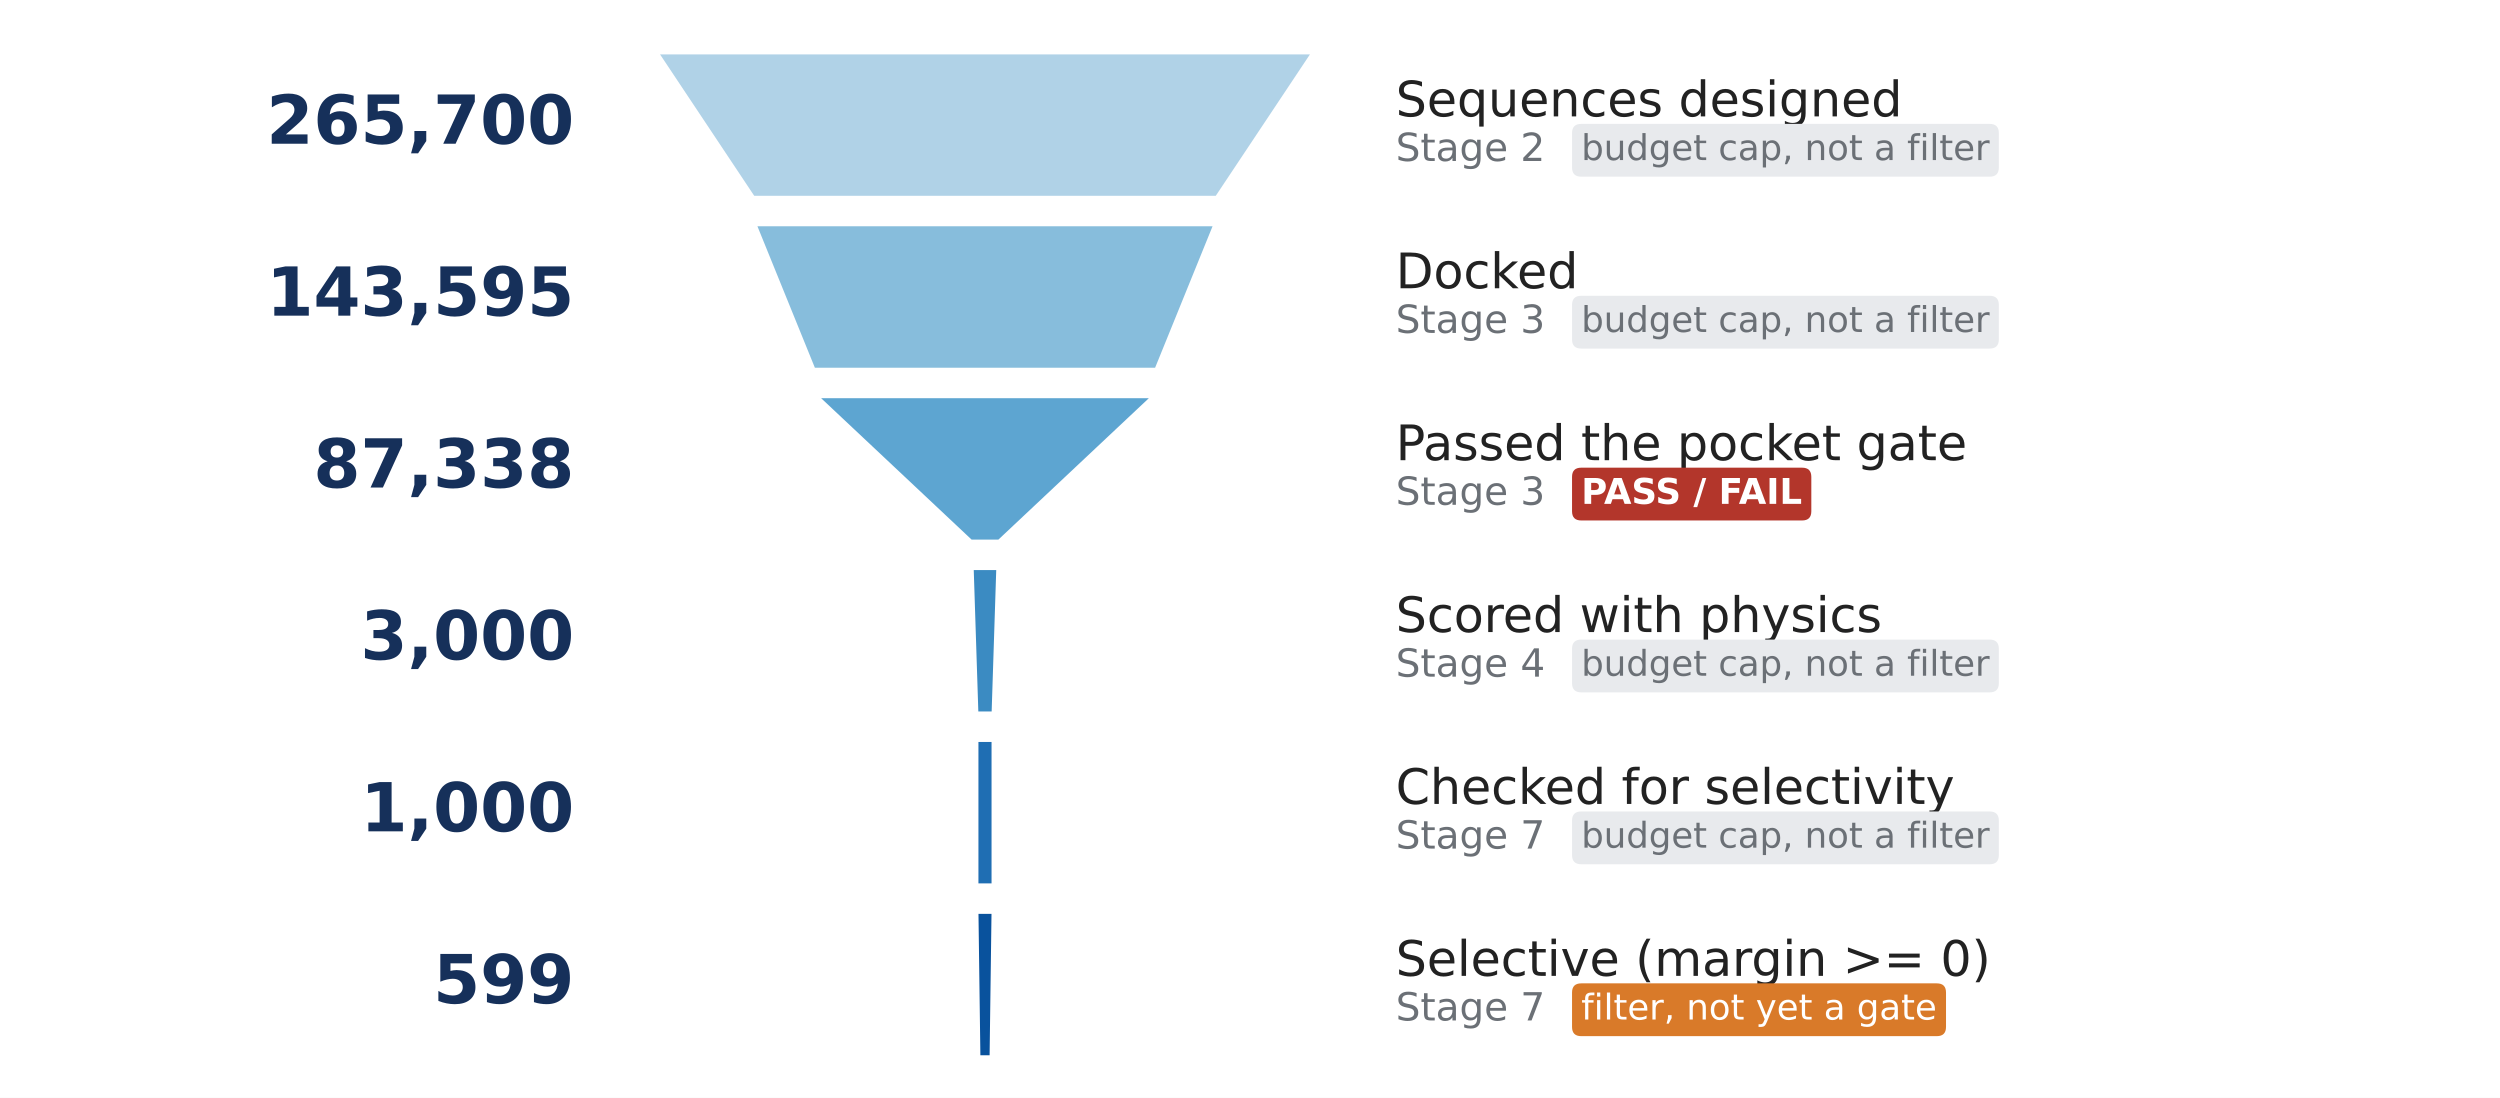
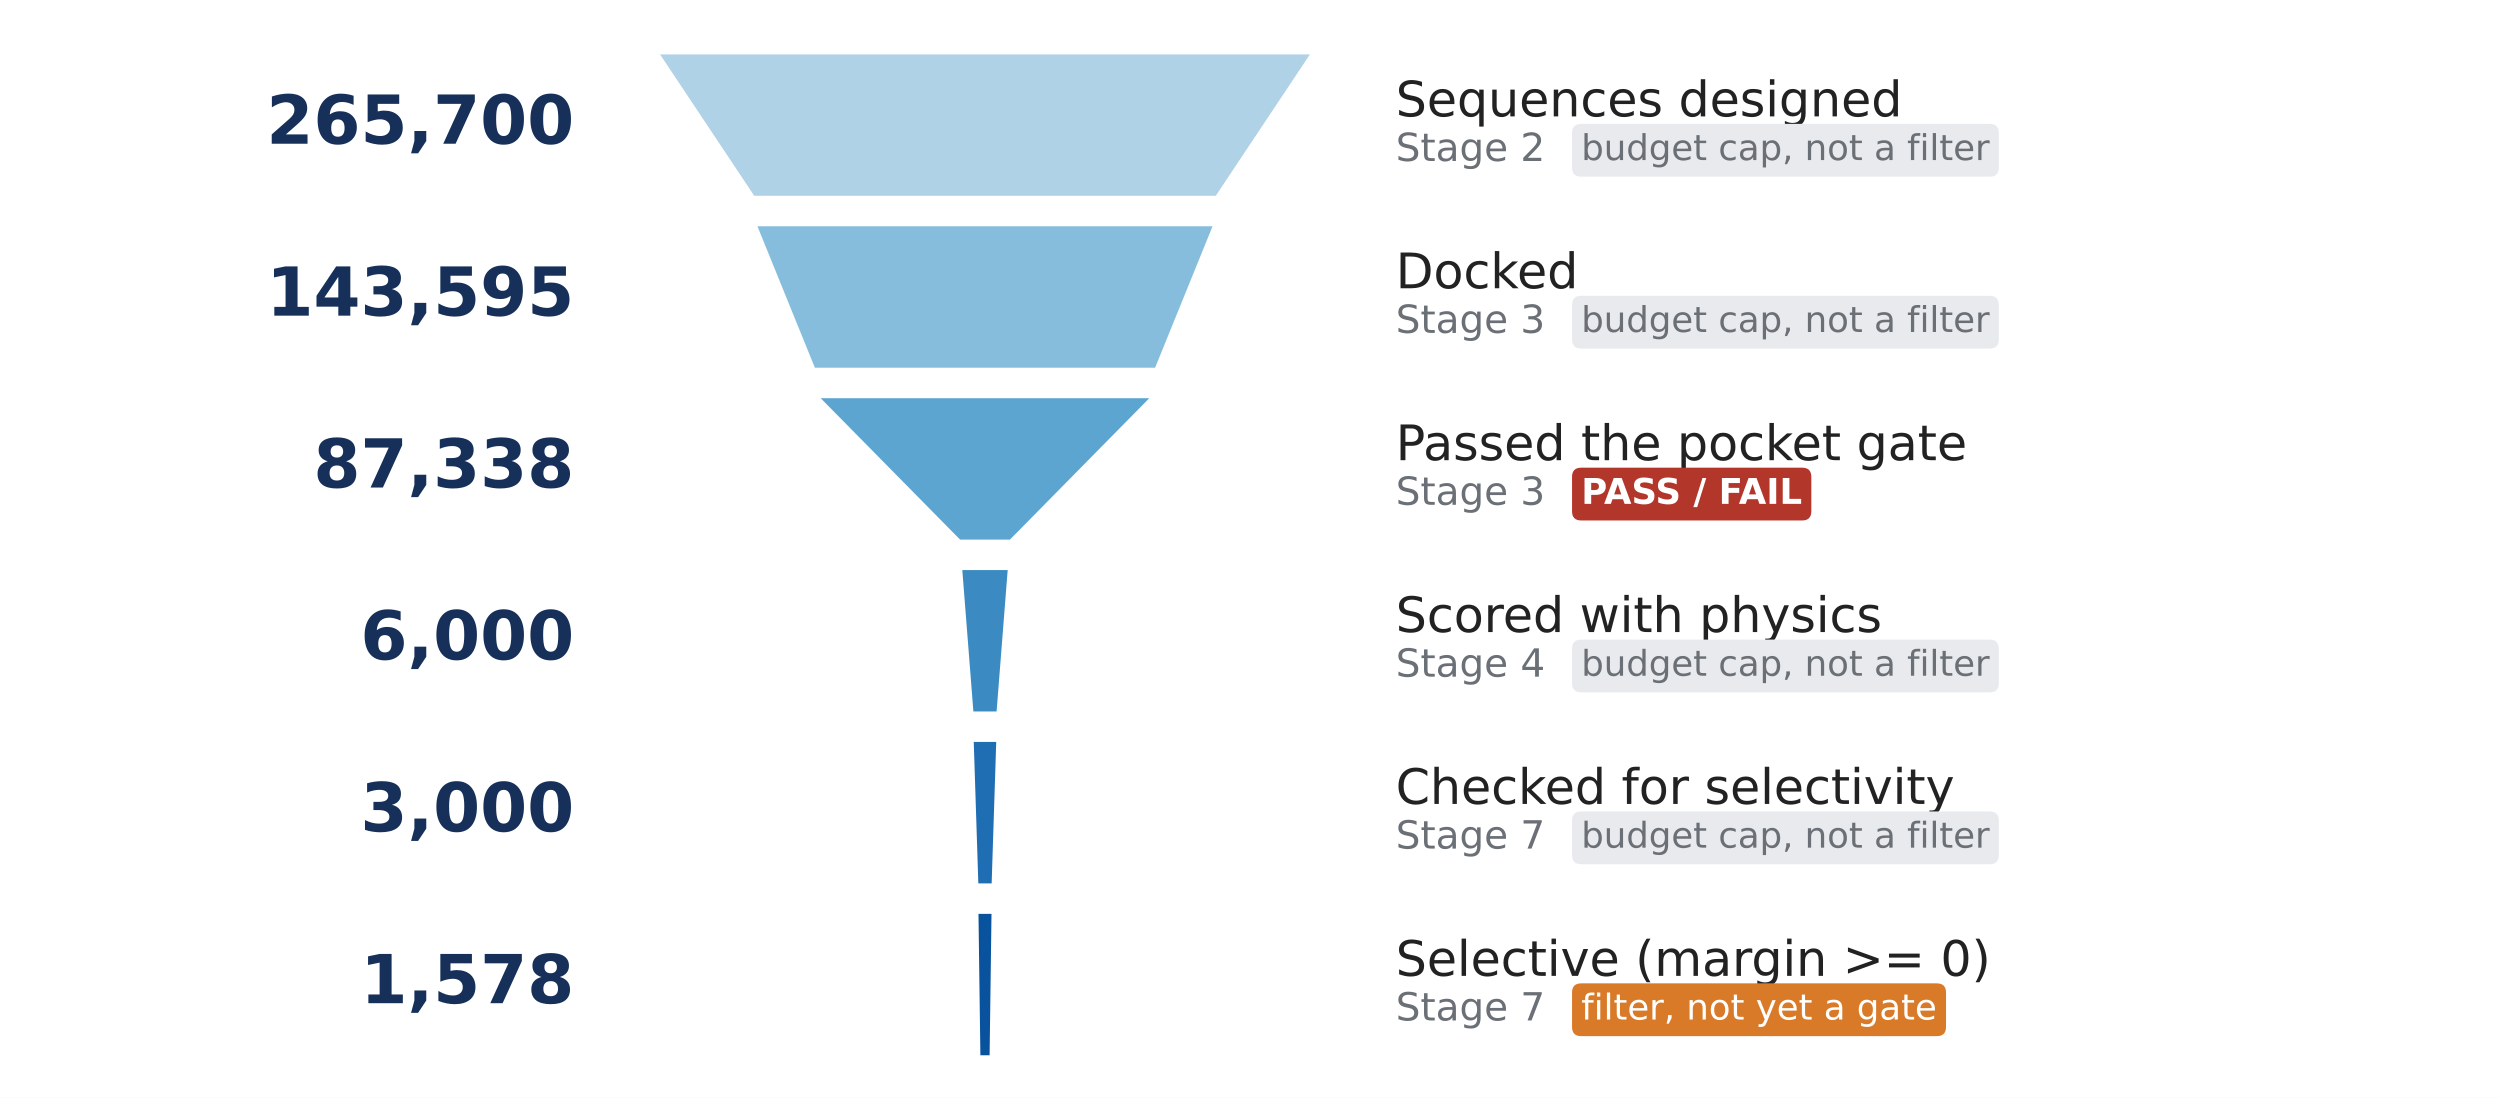
<svg xmlns="http://www.w3.org/2000/svg" width="739.8pt" height="324.864pt" viewBox="0 0 739.8 324.864" version="1.1">
  <defs>
    <style type="text/css">*{stroke-linejoin: round; stroke-linecap: butt}</style>
  </defs>
  <g id="figure_1">
    <g id="patch_1">
      <path d="M 0 324.864  L 739.8 324.864  L 739.8 0  L 0 0  z " style="fill: #ffffff" />
    </g>
    <g id="axes_1">
      <g id="patch_2">
-         <path d="M 193.451 15.093  L 389.505 15.093  L 360.304 58.944  L 222.653 58.944  z " clip-path="url(#p2ed91635b2)" style="fill: #b0d2e7; stroke: #ffffff; stroke-width: 2; stroke-linejoin: miter" />
+         <path d="M 193.451 15.093  L 389.505 15.093  L 360.304 58.944  L 222.653 58.944  z " clip-path="url(#p9c9e74f516)" style="fill: #b0d2e7; stroke: #ffffff; stroke-width: 2; stroke-linejoin: miter" />
      </g>
      <g id="patch_3">
-         <path d="M 222.653 65.96  L 360.304 65.96  L 342.496 109.811  L 240.461 109.811  z " clip-path="url(#p2ed91635b2)" style="fill: #87bddc; stroke: #ffffff; stroke-width: 2; stroke-linejoin: miter" />
+         <path d="M 222.653 65.96  L 360.304 65.96  L 342.496 109.811  L 240.461 109.811  z " clip-path="url(#p9c9e74f516)" style="fill: #87bddc; stroke: #ffffff; stroke-width: 2; stroke-linejoin: miter" />
      </g>
      <g id="patch_4">
-         <path d="M 240.461 116.827  L 342.496 116.827  L 295.838 160.678  L 287.119 160.678  z " clip-path="url(#p2ed91635b2)" style="fill: #5da5d1; stroke: #ffffff; stroke-width: 2; stroke-linejoin: miter" />
+         <path d="M 240.461 116.827  L 342.496 116.827  L 299.274 160.678  L 283.683 160.678  z " clip-path="url(#p9c9e74f516)" style="fill: #5da5d1; stroke: #ffffff; stroke-width: 2; stroke-linejoin: miter" />
      </g>
      <g id="patch_5">
-         <path d="M 287.119 167.694  L 295.838 167.694  L 294.419 211.545  L 288.538 211.545  z " clip-path="url(#p2ed91635b2)" style="fill: #3b8bc2; stroke: #ffffff; stroke-width: 2; stroke-linejoin: miter" />
+         <path d="M 283.683 167.694  L 299.274 167.694  L 295.838 211.545  L 287.119 211.545  z " clip-path="url(#p9c9e74f516)" style="fill: #3b8bc2; stroke: #ffffff; stroke-width: 2; stroke-linejoin: miter" />
      </g>
      <g id="patch_6">
-         <path d="M 288.538 218.561  L 294.419 218.561  L 294.419 262.412  L 288.538 262.412  z " clip-path="url(#p2ed91635b2)" style="fill: #1f6eb3; stroke: #ffffff; stroke-width: 2; stroke-linejoin: miter" />
+         <path d="M 287.119 218.561  L 295.838 218.561  L 294.419 262.412  L 288.538 262.412  z " clip-path="url(#p9c9e74f516)" style="fill: #1f6eb3; stroke: #ffffff; stroke-width: 2; stroke-linejoin: miter" />
      </g>
      <g id="patch_7">
-         <path d="M 288.538 269.428  L 294.419 269.428  L 293.831 313.279  L 289.126 313.279  z " clip-path="url(#p2ed91635b2)" style="fill: #09529d; stroke: #ffffff; stroke-width: 2; stroke-linejoin: miter" />
+         <path d="M 288.538 269.428  L 294.419 269.428  L 293.831 313.279  L 289.126 313.279  z " clip-path="url(#p9c9e74f516)" style="fill: #09529d; stroke: #ffffff; stroke-width: 2; stroke-linejoin: miter" />
      </g>
      <g id="text_1">
        <text style="font-weight: 700; font-size: 20px; font-family: 'DejaVu Sans', 'Bitstream Vera Sans', 'Computer Modern Sans Serif', 'Lucida Grande', 'Verdana', 'Geneva', 'Lucid', 'Arial', 'Helvetica', 'Avant Garde', sans-serif; text-anchor: end; fill: #16305a" x="169.925" y="42.537" transform="rotate(-0 169.9249 42.53733)">265,700</text>
      </g>
      <g id="text_2">
        <text style="font-size: 14.5px; font-family: 'DejaVu Sans', 'Bitstream Vera Sans', 'Computer Modern Sans Serif', 'Lucida Grande', 'Verdana', 'Geneva', 'Lucid', 'Arial', 'Helvetica', 'Avant Garde', sans-serif; text-anchor: start; fill: #222222" x="413.032" y="34.442" transform="rotate(-0 413.0319 34.44204)">Sequences designed</text>
      </g>
      <g id="text_3">
        <text style="font-size: 11.5px; font-family: 'DejaVu Sans', 'Bitstream Vera Sans', 'Computer Modern Sans Serif', 'Lucida Grande', 'Verdana', 'Geneva', 'Lucid', 'Arial', 'Helvetica', 'Avant Garde', sans-serif; text-anchor: start; fill: #6b7076" x="413.032" y="47.647" transform="rotate(-0 413.0319 47.6465)">Stage 2</text>
      </g>
      <g id="text_4">
        <g id="patch_8">
          <path d="M 467.927 52.284  L 588.769 52.284  Q 591.499 52.284 591.499 49.554  L 591.499 39.392  Q 591.499 36.662 588.769 36.662  L 467.927 36.662  Q 465.197 36.662 465.197 39.392  L 465.197 49.554  Q 465.197 52.284 467.927 52.284  z " style="fill: #e8eaed" />
        </g>
        <text style="font-size: 10.5px; font-family: 'DejaVu Sans', 'Bitstream Vera Sans', 'Computer Modern Sans Serif', 'Lucida Grande', 'Verdana', 'Geneva', 'Lucid', 'Arial', 'Helvetica', 'Avant Garde', sans-serif; text-anchor: start; fill: #6b7076" x="467.927" y="47.371" transform="rotate(-0 467.927 47.37056)">budget cap, not a filter</text>
      </g>
      <g id="text_5">
        <text style="font-weight: 700; font-size: 20px; font-family: 'DejaVu Sans', 'Bitstream Vera Sans', 'Computer Modern Sans Serif', 'Lucida Grande', 'Verdana', 'Geneva', 'Lucid', 'Arial', 'Helvetica', 'Avant Garde', sans-serif; text-anchor: end; fill: #16305a" x="169.925" y="93.404" transform="rotate(-0 169.9249 93.40431)">143,595</text>
      </g>
      <g id="text_6">
        <text style="font-size: 14.5px; font-family: 'DejaVu Sans', 'Bitstream Vera Sans', 'Computer Modern Sans Serif', 'Lucida Grande', 'Verdana', 'Geneva', 'Lucid', 'Arial', 'Helvetica', 'Avant Garde', sans-serif; text-anchor: start; fill: #222222" x="413.032" y="85.309" transform="rotate(-0 413.0319 85.30903)">Docked</text>
      </g>
      <g id="text_7">
        <text style="font-size: 11.5px; font-family: 'DejaVu Sans', 'Bitstream Vera Sans', 'Computer Modern Sans Serif', 'Lucida Grande', 'Verdana', 'Geneva', 'Lucid', 'Arial', 'Helvetica', 'Avant Garde', sans-serif; text-anchor: start; fill: #6b7076" x="413.032" y="98.513" transform="rotate(-0 413.0319 98.51349)">Stage 3</text>
      </g>
      <g id="text_8">
        <g id="patch_9">
          <path d="M 467.927 103.151  L 588.769 103.151  Q 591.499 103.151 591.499 100.421  L 591.499 90.259  Q 591.499 87.529 588.769 87.529  L 467.927 87.529  Q 465.197 87.529 465.197 90.259  L 465.197 100.421  Q 465.197 103.151 467.927 103.151  z " style="fill: #e8eaed" />
        </g>
        <text style="font-size: 10.5px; font-family: 'DejaVu Sans', 'Bitstream Vera Sans', 'Computer Modern Sans Serif', 'Lucida Grande', 'Verdana', 'Geneva', 'Lucid', 'Arial', 'Helvetica', 'Avant Garde', sans-serif; text-anchor: start; fill: #6b7076" x="467.927" y="98.238" transform="rotate(-0 467.927 98.23755)">budget cap, not a filter</text>
      </g>
      <g id="text_9">
        <text style="font-weight: 700; font-size: 20px; font-family: 'DejaVu Sans', 'Bitstream Vera Sans', 'Computer Modern Sans Serif', 'Lucida Grande', 'Verdana', 'Geneva', 'Lucid', 'Arial', 'Helvetica', 'Avant Garde', sans-serif; text-anchor: end; fill: #16305a" x="169.925" y="144.271" transform="rotate(-0 169.9249 144.2713)">87,338</text>
      </g>
      <g id="text_10">
        <text style="font-size: 14.5px; font-family: 'DejaVu Sans', 'Bitstream Vera Sans', 'Computer Modern Sans Serif', 'Lucida Grande', 'Verdana', 'Geneva', 'Lucid', 'Arial', 'Helvetica', 'Avant Garde', sans-serif; text-anchor: start; fill: #222222" x="413.032" y="136.176" transform="rotate(-0 413.0319 136.176)">Passed the pocket gate</text>
      </g>
      <g id="text_11">
        <text style="font-size: 11.5px; font-family: 'DejaVu Sans', 'Bitstream Vera Sans', 'Computer Modern Sans Serif', 'Lucida Grande', 'Verdana', 'Geneva', 'Lucid', 'Arial', 'Helvetica', 'Avant Garde', sans-serif; text-anchor: start; fill: #6b7076" x="413.032" y="149.38" transform="rotate(-0 413.0319 149.3805)">Stage 3</text>
      </g>
      <g id="text_12">
        <g id="patch_10">
          <path d="M 467.927 154.018  L 533.276 154.018  Q 536.006 154.018 536.006 151.288  L 536.006 141.126  Q 536.006 138.396 533.276 138.396  L 467.927 138.396  Q 465.197 138.396 465.197 141.126  L 465.197 151.288  Q 465.197 154.018 467.927 154.018  z " style="fill: #b3362b" />
        </g>
        <text style="font-weight: 700; font-size: 10.5px; font-family: 'DejaVu Sans', 'Bitstream Vera Sans', 'Computer Modern Sans Serif', 'Lucida Grande', 'Verdana', 'Geneva', 'Lucid', 'Arial', 'Helvetica', 'Avant Garde', sans-serif; text-anchor: start; fill: #ffffff" x="467.927" y="149.105" transform="rotate(-0 467.927 149.1045)">PASS / FAIL</text>
      </g>
      <g id="text_13">
-         <text style="font-weight: 700; font-size: 20px; font-family: 'DejaVu Sans', 'Bitstream Vera Sans', 'Computer Modern Sans Serif', 'Lucida Grande', 'Verdana', 'Geneva', 'Lucid', 'Arial', 'Helvetica', 'Avant Garde', sans-serif; text-anchor: end; fill: #16305a" x="169.925" y="195.138" transform="rotate(-0 169.9249 195.1383)">3,000</text>
+         <text style="font-weight: 700; font-size: 20px; font-family: 'DejaVu Sans', 'Bitstream Vera Sans', 'Computer Modern Sans Serif', 'Lucida Grande', 'Verdana', 'Geneva', 'Lucid', 'Arial', 'Helvetica', 'Avant Garde', sans-serif; text-anchor: end; fill: #16305a" x="169.925" y="195.138" transform="rotate(-0 169.9249 195.1383)">6,000</text>
      </g>
      <g id="text_14">
        <text style="font-size: 14.5px; font-family: 'DejaVu Sans', 'Bitstream Vera Sans', 'Computer Modern Sans Serif', 'Lucida Grande', 'Verdana', 'Geneva', 'Lucid', 'Arial', 'Helvetica', 'Avant Garde', sans-serif; text-anchor: start; fill: #222222" x="413.032" y="187.043" transform="rotate(-0 413.0319 187.043)">Scored with physics</text>
      </g>
      <g id="text_15">
        <text style="font-size: 11.5px; font-family: 'DejaVu Sans', 'Bitstream Vera Sans', 'Computer Modern Sans Serif', 'Lucida Grande', 'Verdana', 'Geneva', 'Lucid', 'Arial', 'Helvetica', 'Avant Garde', sans-serif; text-anchor: start; fill: #6b7076" x="413.032" y="200.247" transform="rotate(-0 413.0319 200.2475)">Stage 4</text>
      </g>
      <g id="text_16">
        <g id="patch_11">
          <path d="M 467.927 204.885  L 588.769 204.885  Q 591.499 204.885 591.499 202.155  L 591.499 191.993  Q 591.499 189.263 588.769 189.263  L 467.927 189.263  Q 465.197 189.263 465.197 191.993  L 465.197 202.155  Q 465.197 204.885 467.927 204.885  z " style="fill: #e8eaed" />
        </g>
        <text style="font-size: 10.5px; font-family: 'DejaVu Sans', 'Bitstream Vera Sans', 'Computer Modern Sans Serif', 'Lucida Grande', 'Verdana', 'Geneva', 'Lucid', 'Arial', 'Helvetica', 'Avant Garde', sans-serif; text-anchor: start; fill: #6b7076" x="467.927" y="199.972" transform="rotate(-0 467.927 199.9715)">budget cap, not a filter</text>
      </g>
      <g id="text_17">
-         <text style="font-weight: 700; font-size: 20px; font-family: 'DejaVu Sans', 'Bitstream Vera Sans', 'Computer Modern Sans Serif', 'Lucida Grande', 'Verdana', 'Geneva', 'Lucid', 'Arial', 'Helvetica', 'Avant Garde', sans-serif; text-anchor: end; fill: #16305a" x="169.925" y="246.005" transform="rotate(-0 169.9249 246.0053)">1,000</text>
+         <text style="font-weight: 700; font-size: 20px; font-family: 'DejaVu Sans', 'Bitstream Vera Sans', 'Computer Modern Sans Serif', 'Lucida Grande', 'Verdana', 'Geneva', 'Lucid', 'Arial', 'Helvetica', 'Avant Garde', sans-serif; text-anchor: end; fill: #16305a" x="169.925" y="246.005" transform="rotate(-0 169.9249 246.0053)">3,000</text>
      </g>
      <g id="text_18">
        <text style="font-size: 14.5px; font-family: 'DejaVu Sans', 'Bitstream Vera Sans', 'Computer Modern Sans Serif', 'Lucida Grande', 'Verdana', 'Geneva', 'Lucid', 'Arial', 'Helvetica', 'Avant Garde', sans-serif; text-anchor: start; fill: #222222" x="413.032" y="237.91" transform="rotate(-0 413.0319 237.91)">Checked for selectivity</text>
      </g>
      <g id="text_19">
        <text style="font-size: 11.5px; font-family: 'DejaVu Sans', 'Bitstream Vera Sans', 'Computer Modern Sans Serif', 'Lucida Grande', 'Verdana', 'Geneva', 'Lucid', 'Arial', 'Helvetica', 'Avant Garde', sans-serif; text-anchor: start; fill: #6b7076" x="413.032" y="251.114" transform="rotate(-0 413.0319 251.1144)">Stage 7</text>
      </g>
      <g id="text_20">
        <g id="patch_12">
          <path d="M 467.927 255.752  L 588.769 255.752  Q 591.499 255.752 591.499 253.022  L 591.499 242.86  Q 591.499 240.13 588.769 240.13  L 467.927 240.13  Q 465.197 240.13 465.197 242.86  L 465.197 253.022  Q 465.197 255.752 467.927 255.752  z " style="fill: #e8eaed" />
        </g>
        <text style="font-size: 10.5px; font-family: 'DejaVu Sans', 'Bitstream Vera Sans', 'Computer Modern Sans Serif', 'Lucida Grande', 'Verdana', 'Geneva', 'Lucid', 'Arial', 'Helvetica', 'Avant Garde', sans-serif; text-anchor: start; fill: #6b7076" x="467.927" y="250.838" transform="rotate(-0 467.927 250.8385)">budget cap, not a filter</text>
      </g>
      <g id="text_21">
-         <text style="font-weight: 700; font-size: 20px; font-family: 'DejaVu Sans', 'Bitstream Vera Sans', 'Computer Modern Sans Serif', 'Lucida Grande', 'Verdana', 'Geneva', 'Lucid', 'Arial', 'Helvetica', 'Avant Garde', sans-serif; text-anchor: end; fill: #16305a" x="169.925" y="296.872" transform="rotate(-0 169.9249 296.8722)">599</text>
+         <text style="font-weight: 700; font-size: 20px; font-family: 'DejaVu Sans', 'Bitstream Vera Sans', 'Computer Modern Sans Serif', 'Lucida Grande', 'Verdana', 'Geneva', 'Lucid', 'Arial', 'Helvetica', 'Avant Garde', sans-serif; text-anchor: end; fill: #16305a" x="169.925" y="296.872" transform="rotate(-0 169.9249 296.8722)">1,578</text>
      </g>
      <g id="text_22">
        <text style="font-size: 14.5px; font-family: 'DejaVu Sans', 'Bitstream Vera Sans', 'Computer Modern Sans Serif', 'Lucida Grande', 'Verdana', 'Geneva', 'Lucid', 'Arial', 'Helvetica', 'Avant Garde', sans-serif; text-anchor: start; fill: #222222" x="413.032" y="288.777" transform="rotate(-0 413.0319 288.777)">Selective (margin &gt;= 0)</text>
      </g>
      <g id="text_23">
        <text style="font-size: 11.5px; font-family: 'DejaVu Sans', 'Bitstream Vera Sans', 'Computer Modern Sans Serif', 'Lucida Grande', 'Verdana', 'Geneva', 'Lucid', 'Arial', 'Helvetica', 'Avant Garde', sans-serif; text-anchor: start; fill: #6b7076" x="413.032" y="301.981" transform="rotate(-0 413.0319 301.9814)">Stage 7</text>
      </g>
      <g id="text_24">
        <g id="patch_13">
          <path d="M 467.927 306.619  L 573.135 306.619  Q 575.865 306.619 575.865 303.889  L 575.865 293.727  Q 575.865 290.997 573.135 290.997  L 467.927 290.997  Q 465.197 290.997 465.197 293.727  L 465.197 303.889  Q 465.197 306.619 467.927 306.619  z " style="fill: #d97a29" />
        </g>
        <text style="font-size: 10.5px; font-family: 'DejaVu Sans', 'Bitstream Vera Sans', 'Computer Modern Sans Serif', 'Lucida Grande', 'Verdana', 'Geneva', 'Lucid', 'Arial', 'Helvetica', 'Avant Garde', sans-serif; text-anchor: start; fill: #ffffff" x="467.927" y="301.705" transform="rotate(-0 467.927 301.7055)">filter, not yet a gate</text>
      </g>
    </g>
  </g>
  <defs>
-     <clipPath id="p2ed91635b2">
+     <clipPath id="p9c9e74f516">
      <rect x="7.2" y="7.2" width="725.4" height="310.464" />
    </clipPath>
  </defs>
</svg>
